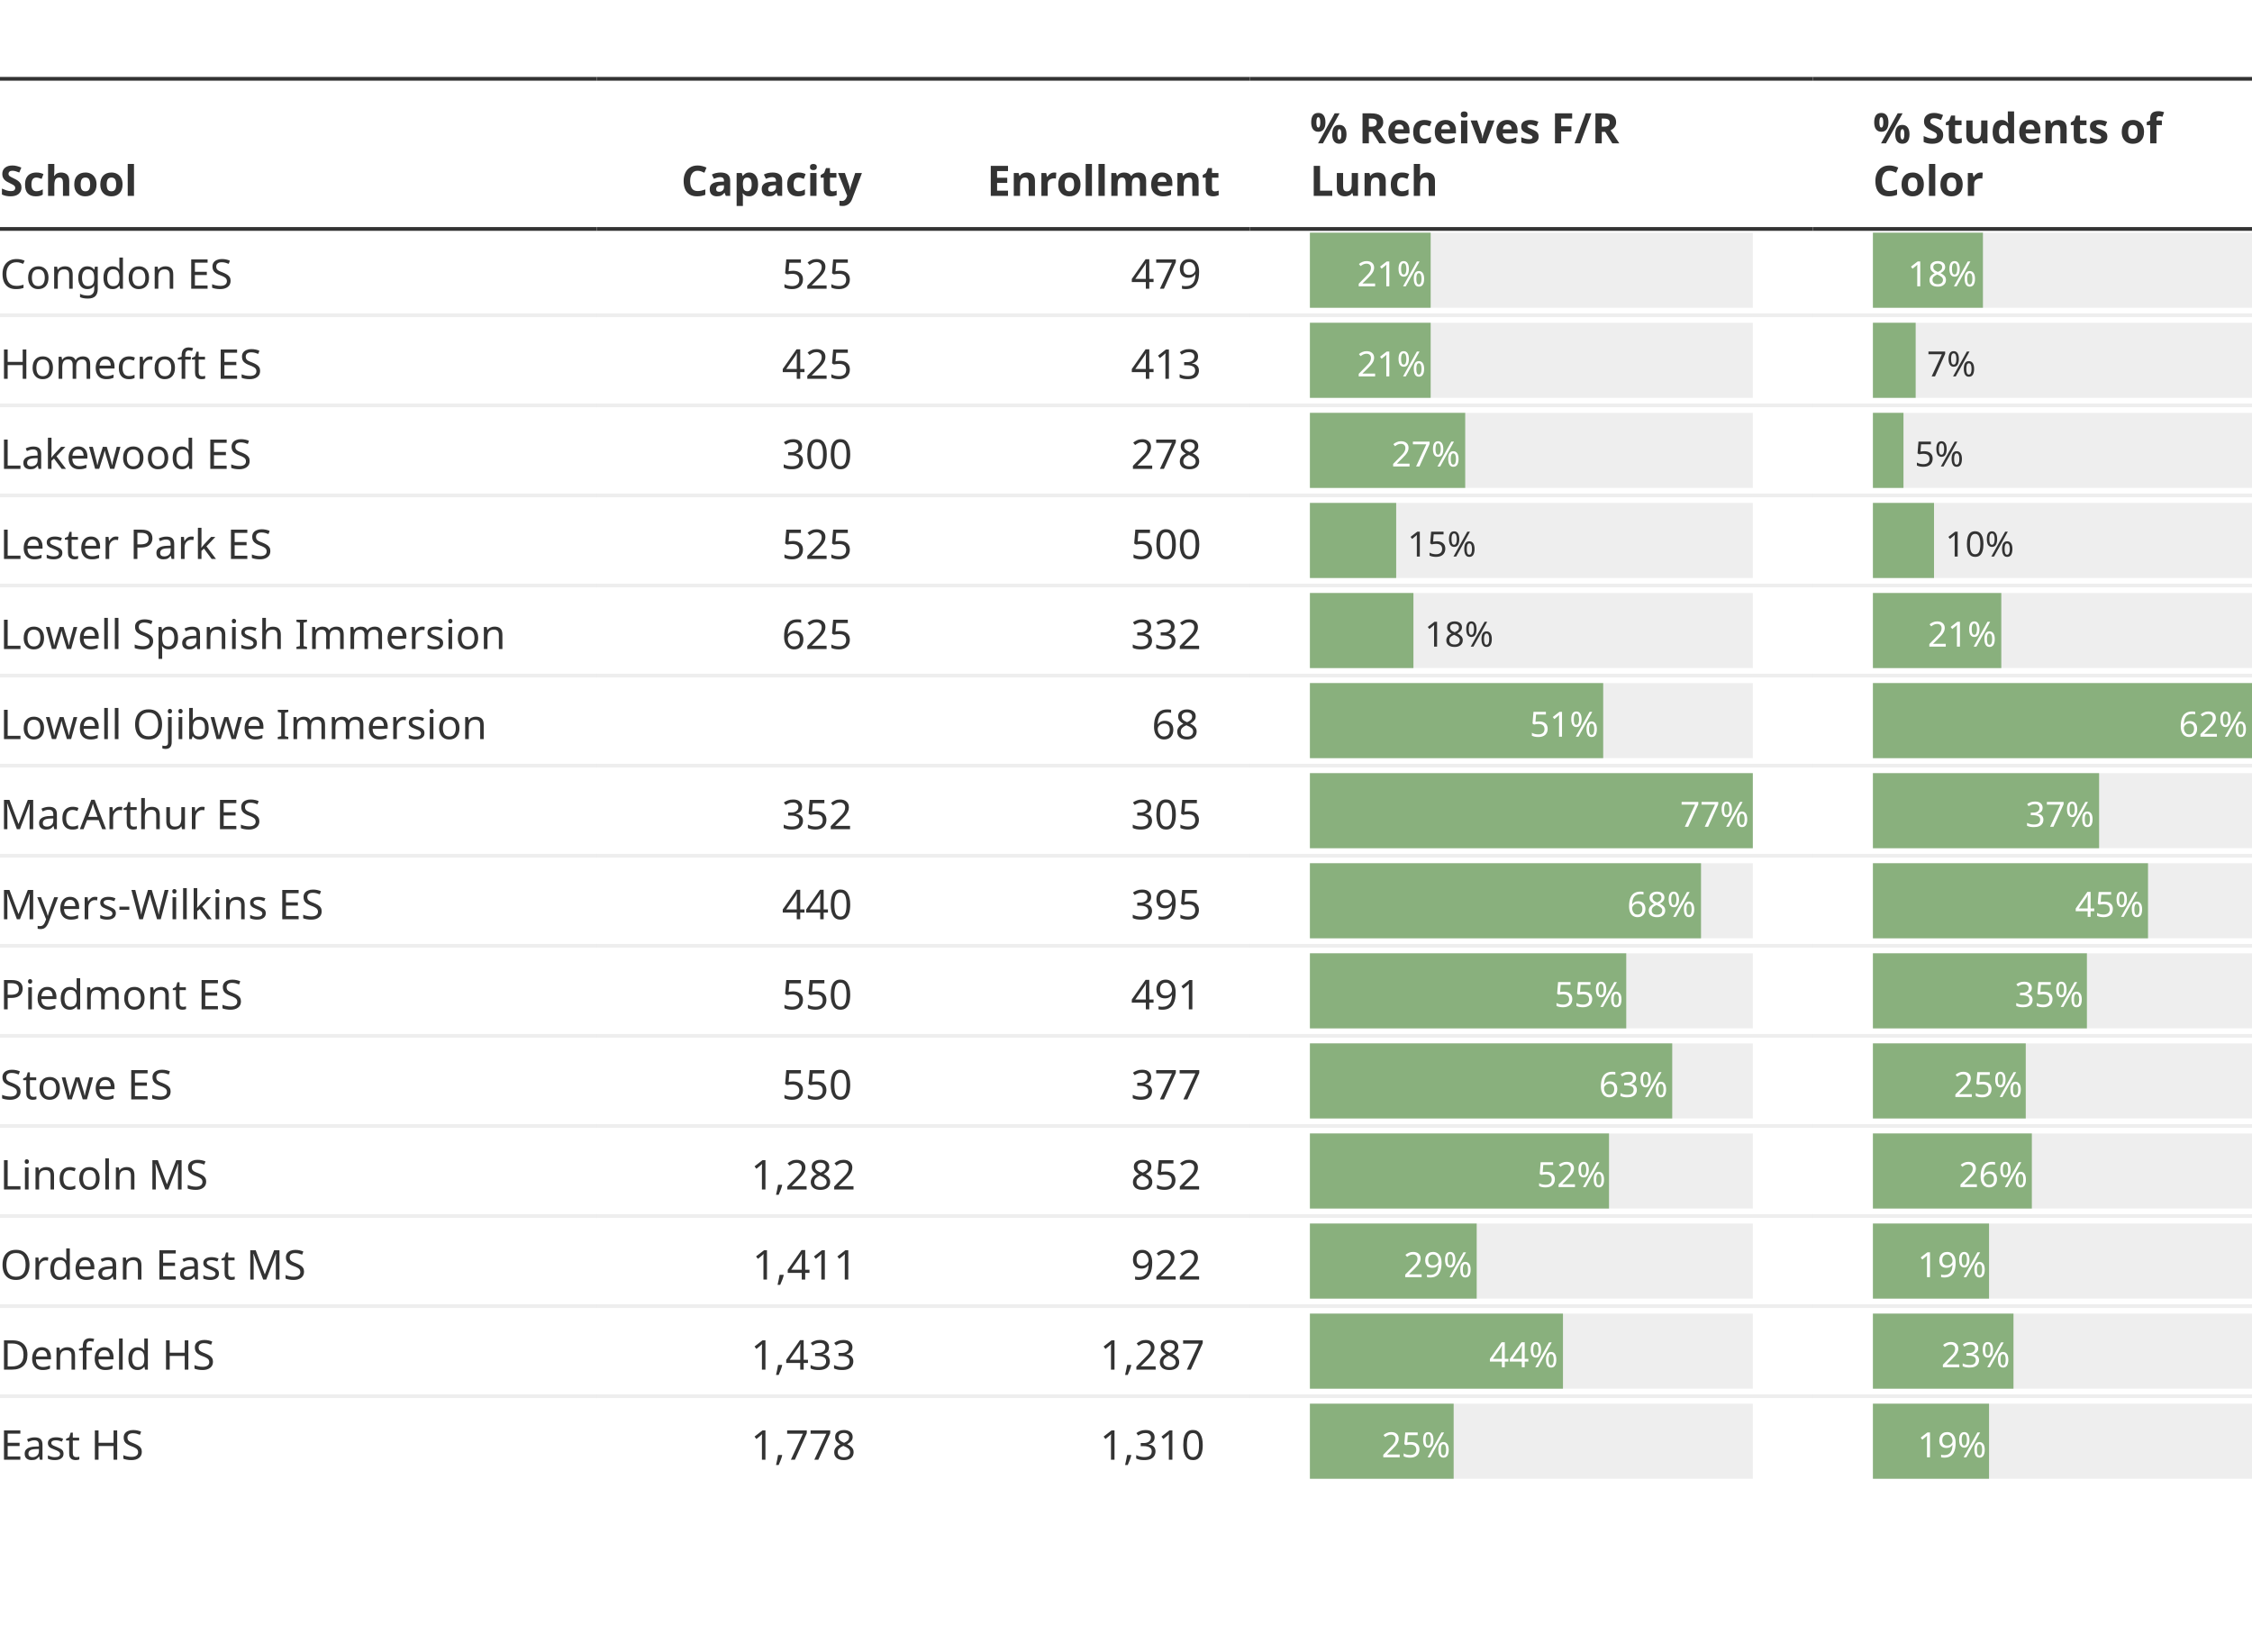
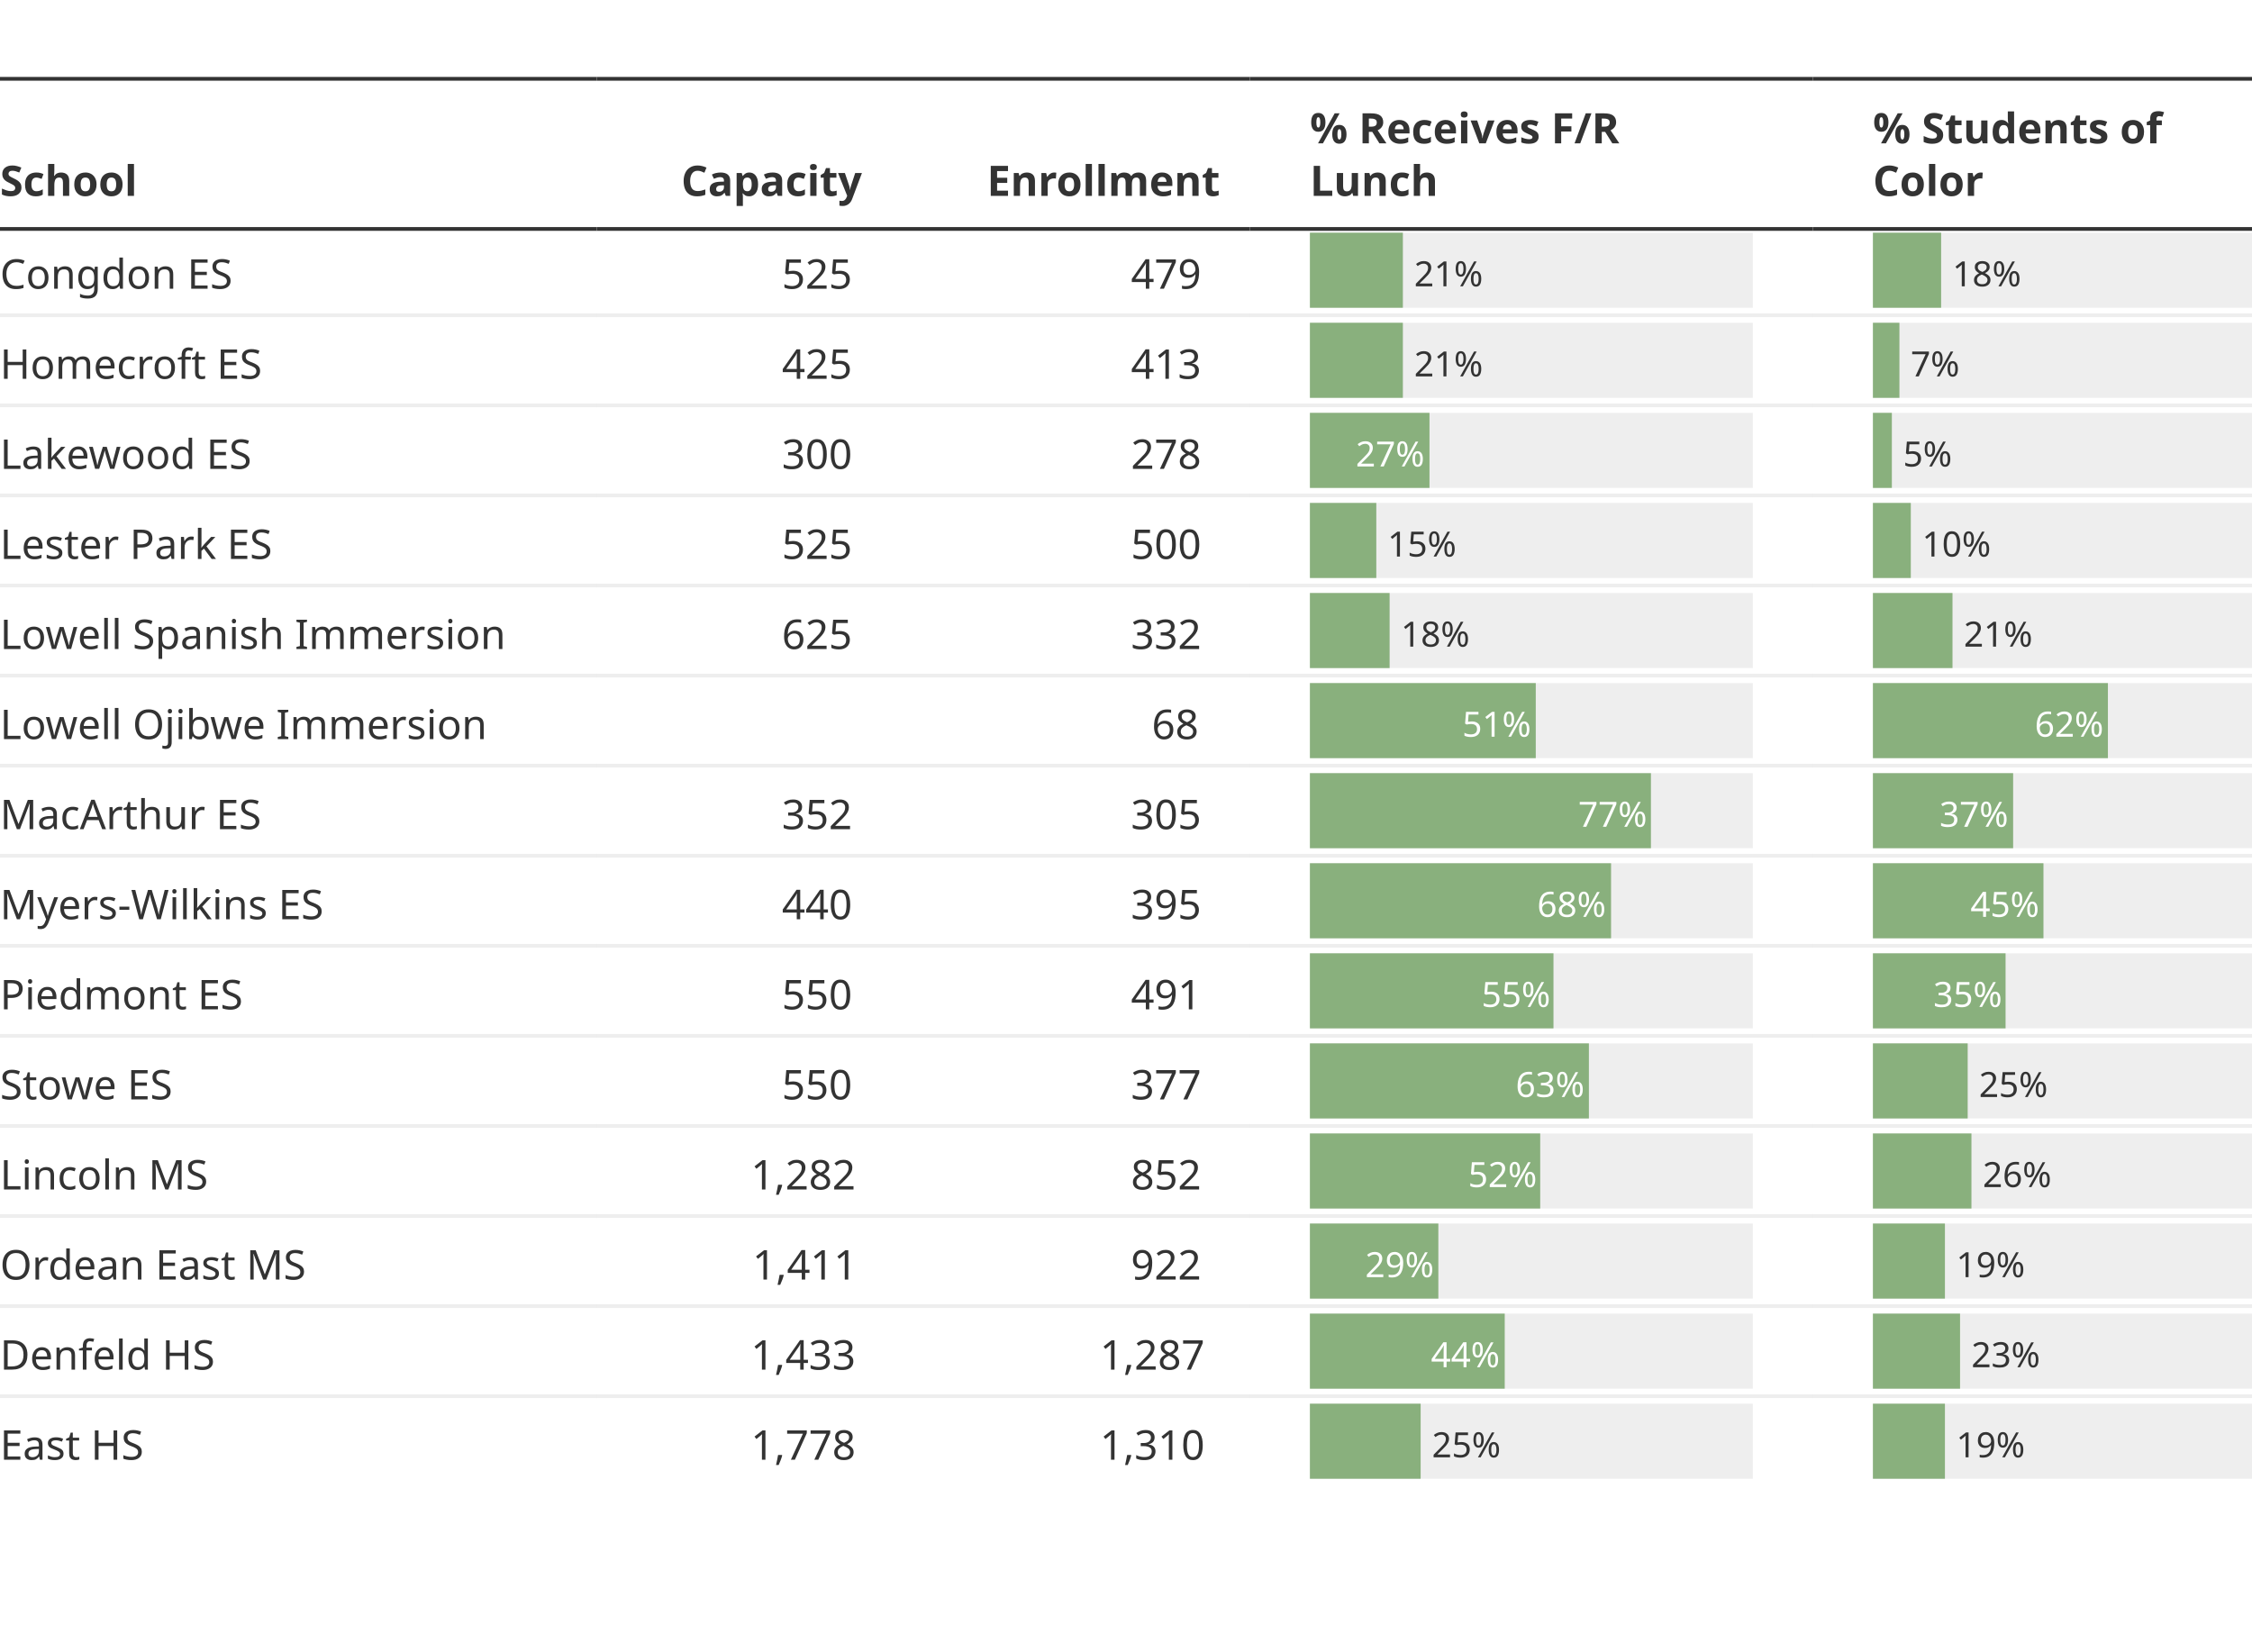
<svg xmlns="http://www.w3.org/2000/svg" id="exportSvg" width="600" height="440">
  <defs />
  <g>
    <g id="header-svg" />
    <g id="chart-svg">
      <g id="table-svg">
        <g id="tbody-svg">
          <g id="row-svg" clip-path="url(#rect-mask-row-0)">
            <clipPath id="rect-mask-row-0">
              <rect x="0" y="61" width="600" height="23" />
            </clipPath>
            <g id="cell-svg">
              <text transform="translate(0, 66)" fill="rgb(51,51,51)" style="opacity: 1; font-family: BentonSans; font-weight: 300; font-size: 10.92px;">
                <tspan x="0" dy="10.92">Congdon ES</tspan>
              </text>
            </g>
            <g id="cell-svg">
              <text transform="translate(192.7031, 66)" fill="rgb(51,51,51)" style="opacity: 1; font-family: BentonSans; font-weight: 300; font-size: 10.92px;">
                <tspan x="15.609" dy="10.92">525</tspan>
              </text>
            </g>
            <g id="cell-svg">
              <text transform="translate(285.7031, 66)" fill="rgb(51,51,51)" style="opacity: 1; font-family: BentonSans; font-weight: 300; font-size: 10.92px;">
                <tspan x="15.609" dy="10.92">479</tspan>
              </text>
            </g>
            <g id="cell-svg">
              <rect width="118" height="20" transform="translate(349, 62)" fill="rgba(0,0,0,0.067)" style="fill-opacity: 0.067; opacity: 1; fill: rgb(0, 0, 0);" />
-               <rect width="32.172" height="20" transform="translate(349, 62)" fill="rgb(137,176,125)" style="opacity: 1; fill: rgb(137, 176, 125);" />
-               <text transform="translate(349.5625, 67)" fill="rgb(255,255,255)" style="opacity: 1; font-family: BentonSans; font-weight: 300; font-size: 9.282px;">
-                 <tspan x="11.984" dy="9.282">21%</tspan>
+               <rect width="24.766" height="20" transform="translate(349, 62)" fill="rgb(137,176,125)" style="opacity: 1; fill: rgb(137, 176, 125);" />
+               <text transform="translate(376.7656, 67)" fill="rgb(51,51,51)" style="opacity: 1; font-family: BentonSans; font-weight: 300; font-size: 9.282px;">
+                 <tspan x="0" dy="9.282">21%</tspan>
              </text>
            </g>
            <g id="cell-svg">
              <rect width="101" height="20" transform="translate(499, 62)" fill="rgba(0,0,0,0.067)" style="fill-opacity: 0.067; opacity: 1; fill: rgb(0, 0, 0);" />
-               <rect width="29.312" height="20" transform="translate(499, 62)" fill="rgb(137,176,125)" style="opacity: 1; fill: rgb(137, 176, 125);" />
-               <text transform="translate(496.3281, 67)" fill="rgb(255,255,255)" style="opacity: 1; font-family: BentonSans; font-weight: 300; font-size: 9.282px;">
-                 <tspan x="11.984" dy="9.282">18%</tspan>
+               <rect width="18.172" height="20" transform="translate(499, 62)" fill="rgb(137,176,125)" style="opacity: 1; fill: rgb(137, 176, 125);" />
+               <text transform="translate(520.1719, 67)" fill="rgb(51,51,51)" style="opacity: 1; font-family: BentonSans; font-weight: 300; font-size: 9.282px;">
+                 <tspan x="0" dy="9.282">18%</tspan>
              </text>
            </g>
          </g>
          <g id="row-svg" clip-path="url(#rect-mask-row-1)">
            <clipPath id="rect-mask-row-1">
              <rect x="0" y="84" width="600" height="24" />
            </clipPath>
            <g id="cell-svg">
              <text transform="translate(0, 90)" fill="rgb(51,51,51)" style="opacity: 1; font-family: BentonSans; font-weight: 300; font-size: 10.92px;">
                <tspan x="0" dy="10.92">Homecroft ES</tspan>
              </text>
            </g>
            <g id="cell-svg">
              <text transform="translate(192.7031, 90)" fill="rgb(51,51,51)" style="opacity: 1; font-family: BentonSans; font-weight: 300; font-size: 10.92px;">
                <tspan x="15.609" dy="10.92">425</tspan>
              </text>
            </g>
            <g id="cell-svg">
              <text transform="translate(285.7031, 90)" fill="rgb(51,51,51)" style="opacity: 1; font-family: BentonSans; font-weight: 300; font-size: 10.92px;">
                <tspan x="15.609" dy="10.92">413</tspan>
              </text>
            </g>
            <g id="cell-svg">
              <rect width="118" height="20" transform="translate(349, 86)" fill="rgba(0,0,0,0.067)" style="fill-opacity: 0.067; opacity: 1; fill: rgb(0, 0, 0);" />
-               <rect width="32.172" height="20" transform="translate(349, 86)" fill="rgb(137,176,125)" style="opacity: 1; fill: rgb(137, 176, 125);" />
-               <text transform="translate(349.5625, 91)" fill="rgb(255,255,255)" style="opacity: 1; font-family: BentonSans; font-weight: 300; font-size: 9.282px;">
-                 <tspan x="11.984" dy="9.282">21%</tspan>
+               <rect width="24.766" height="20" transform="translate(349, 86)" fill="rgb(137,176,125)" style="opacity: 1; fill: rgb(137, 176, 125);" />
+               <text transform="translate(376.7656, 91)" fill="rgb(51,51,51)" style="opacity: 1; font-family: BentonSans; font-weight: 300; font-size: 9.282px;">
+                 <tspan x="0" dy="9.282">21%</tspan>
              </text>
            </g>
            <g id="cell-svg">
              <rect width="101" height="20" transform="translate(499, 86)" fill="rgba(0,0,0,0.067)" style="fill-opacity: 0.067; opacity: 1; fill: rgb(0, 0, 0);" />
-               <rect width="11.391" height="20" transform="translate(499, 86)" fill="rgb(137,176,125)" style="opacity: 1; fill: rgb(137, 176, 125);" />
-               <text transform="translate(513.3906, 91)" fill="rgb(51,51,51)" style="opacity: 1; font-family: BentonSans; font-weight: 300; font-size: 9.282px;">
+               <rect width="7.062" height="20" transform="translate(499, 86)" fill="rgb(137,176,125)" style="opacity: 1; fill: rgb(137, 176, 125);" />
+               <text transform="translate(509.0625, 91)" fill="rgb(51,51,51)" style="opacity: 1; font-family: BentonSans; font-weight: 300; font-size: 9.282px;">
                <tspan x="0" dy="9.282">7%</tspan>
              </text>
            </g>
          </g>
          <g id="row-svg" clip-path="url(#rect-mask-row-2)">
            <clipPath id="rect-mask-row-2">
              <rect x="0" y="108" width="600" height="24" />
            </clipPath>
            <g id="cell-svg">
              <text transform="translate(0, 114)" fill="rgb(51,51,51)" style="opacity: 1; font-family: BentonSans; font-weight: 300; font-size: 10.92px;">
                <tspan x="0" dy="10.92">Lakewood ES</tspan>
              </text>
            </g>
            <g id="cell-svg">
              <text transform="translate(192.7031, 114)" fill="rgb(51,51,51)" style="opacity: 1; font-family: BentonSans; font-weight: 300; font-size: 10.92px;">
                <tspan x="15.609" dy="10.92">300</tspan>
              </text>
            </g>
            <g id="cell-svg">
              <text transform="translate(285.7031, 114)" fill="rgb(51,51,51)" style="opacity: 1; font-family: BentonSans; font-weight: 300; font-size: 10.92px;">
                <tspan x="15.609" dy="10.92">278</tspan>
              </text>
            </g>
            <g id="cell-svg">
              <rect width="118" height="20" transform="translate(349, 110)" fill="rgba(0,0,0,0.067)" style="fill-opacity: 0.067; opacity: 1; fill: rgb(0, 0, 0);" />
-               <rect width="41.375" height="20" transform="translate(349, 110)" fill="rgb(137,176,125)" style="opacity: 1; fill: rgb(137, 176, 125);" />
-               <text transform="translate(357.7344, 115)" fill="rgb(255,255,255)" style="opacity: 1; font-family: BentonSans; font-weight: 300; font-size: 9.282px;">
+               <rect width="31.859" height="20" transform="translate(349, 110)" fill="rgb(137,176,125)" style="opacity: 1; fill: rgb(137, 176, 125);" />
+               <text transform="translate(348.2188, 115)" fill="rgb(255,255,255)" style="opacity: 1; font-family: BentonSans; font-weight: 300; font-size: 9.282px;">
                <tspan x="12.984" dy="9.282">27%</tspan>
              </text>
            </g>
            <g id="cell-svg">
              <rect width="101" height="20" transform="translate(499, 110)" fill="rgba(0,0,0,0.067)" style="fill-opacity: 0.067; opacity: 1; fill: rgb(0, 0, 0);" />
-               <rect width="8.141" height="20" transform="translate(499, 110)" fill="rgb(137,176,125)" style="opacity: 1; fill: rgb(137, 176, 125);" />
-               <text transform="translate(510.1406, 115)" fill="rgb(51,51,51)" style="opacity: 1; font-family: BentonSans; font-weight: 300; font-size: 9.282px;">
+               <rect width="5.047" height="20" transform="translate(499, 110)" fill="rgb(137,176,125)" style="opacity: 1; fill: rgb(137, 176, 125);" />
+               <text transform="translate(507.0469, 115)" fill="rgb(51,51,51)" style="opacity: 1; font-family: BentonSans; font-weight: 300; font-size: 9.282px;">
                <tspan x="0" dy="9.282">5%</tspan>
              </text>
            </g>
          </g>
          <g id="row-svg" clip-path="url(#rect-mask-row-3)">
            <clipPath id="rect-mask-row-3">
              <rect x="0" y="132" width="600" height="24" />
            </clipPath>
            <g id="cell-svg">
              <text transform="translate(0, 138)" fill="rgb(51,51,51)" style="opacity: 1; font-family: BentonSans; font-weight: 300; font-size: 10.92px;">
                <tspan x="0" dy="10.92">Lester Park ES</tspan>
              </text>
            </g>
            <g id="cell-svg">
              <text transform="translate(192.7031, 138)" fill="rgb(51,51,51)" style="opacity: 1; font-family: BentonSans; font-weight: 300; font-size: 10.92px;">
                <tspan x="15.609" dy="10.92">525</tspan>
              </text>
            </g>
            <g id="cell-svg">
              <text transform="translate(285.7031, 138)" fill="rgb(51,51,51)" style="opacity: 1; font-family: BentonSans; font-weight: 300; font-size: 10.92px;">
                <tspan x="15.609" dy="10.92">500</tspan>
              </text>
            </g>
            <g id="cell-svg">
              <rect width="118" height="20" transform="translate(349, 134)" fill="rgba(0,0,0,0.067)" style="fill-opacity: 0.067; opacity: 1; fill: rgb(0, 0, 0);" />
-               <rect width="22.984" height="20" transform="translate(349, 134)" fill="rgb(137,176,125)" style="opacity: 1; fill: rgb(137, 176, 125);" />
-               <text transform="translate(374.9844, 139)" fill="rgb(51,51,51)" style="opacity: 1; font-family: BentonSans; font-weight: 300; font-size: 9.282px;">
+               <rect width="17.688" height="20" transform="translate(349, 134)" fill="rgb(137,176,125)" style="opacity: 1; fill: rgb(137, 176, 125);" />
+               <text transform="translate(369.6875, 139)" fill="rgb(51,51,51)" style="opacity: 1; font-family: BentonSans; font-weight: 300; font-size: 9.282px;">
                <tspan x="0" dy="9.282">15%</tspan>
              </text>
            </g>
            <g id="cell-svg">
              <rect width="101" height="20" transform="translate(499, 134)" fill="rgba(0,0,0,0.067)" style="fill-opacity: 0.067; opacity: 1; fill: rgb(0, 0, 0);" />
-               <rect width="16.281" height="20" transform="translate(499, 134)" fill="rgb(137,176,125)" style="opacity: 1; fill: rgb(137, 176, 125);" />
-               <text transform="translate(518.2812, 139)" fill="rgb(51,51,51)" style="opacity: 1; font-family: BentonSans; font-weight: 300; font-size: 9.282px;">
+               <rect width="10.094" height="20" transform="translate(499, 134)" fill="rgb(137,176,125)" style="opacity: 1; fill: rgb(137, 176, 125);" />
+               <text transform="translate(512.0938, 139)" fill="rgb(51,51,51)" style="opacity: 1; font-family: BentonSans; font-weight: 300; font-size: 9.282px;">
                <tspan x="0" dy="9.282">10%</tspan>
              </text>
            </g>
          </g>
          <g id="row-svg" clip-path="url(#rect-mask-row-4)">
            <clipPath id="rect-mask-row-4">
              <rect x="0" y="156" width="600" height="24" />
            </clipPath>
            <g id="cell-svg">
              <text transform="translate(0, 162)" fill="rgb(51,51,51)" style="opacity: 1; font-family: BentonSans; font-weight: 300; font-size: 10.92px;">
                <tspan x="0" dy="10.92">Lowell Spanish Immersion</tspan>
              </text>
            </g>
            <g id="cell-svg">
              <text transform="translate(192.7031, 162)" fill="rgb(51,51,51)" style="opacity: 1; font-family: BentonSans; font-weight: 300; font-size: 10.92px;">
                <tspan x="15.609" dy="10.92">625</tspan>
              </text>
            </g>
            <g id="cell-svg">
              <text transform="translate(285.7031, 162)" fill="rgb(51,51,51)" style="opacity: 1; font-family: BentonSans; font-weight: 300; font-size: 10.92px;">
                <tspan x="15.609" dy="10.92">332</tspan>
              </text>
            </g>
            <g id="cell-svg">
              <rect width="118" height="20" transform="translate(349, 158)" fill="rgba(0,0,0,0.067)" style="fill-opacity: 0.067; opacity: 1; fill: rgb(0, 0, 0);" />
-               <rect width="27.578" height="20" transform="translate(349, 158)" fill="rgb(137,176,125)" style="opacity: 1; fill: rgb(137, 176, 125);" />
-               <text transform="translate(379.5781, 163)" fill="rgb(51,51,51)" style="opacity: 1; font-family: BentonSans; font-weight: 300; font-size: 9.282px;">
+               <rect width="21.234" height="20" transform="translate(349, 158)" fill="rgb(137,176,125)" style="opacity: 1; fill: rgb(137, 176, 125);" />
+               <text transform="translate(373.2344, 163)" fill="rgb(51,51,51)" style="opacity: 1; font-family: BentonSans; font-weight: 300; font-size: 9.282px;">
                <tspan x="0" dy="9.282">18%</tspan>
              </text>
            </g>
            <g id="cell-svg">
              <rect width="101" height="20" transform="translate(499, 158)" fill="rgba(0,0,0,0.067)" style="fill-opacity: 0.067; opacity: 1; fill: rgb(0, 0, 0);" />
-               <rect width="34.203" height="20" transform="translate(499, 158)" fill="rgb(137,176,125)" style="opacity: 1; fill: rgb(137, 176, 125);" />
-               <text transform="translate(501.5938, 163)" fill="rgb(255,255,255)" style="opacity: 1; font-family: BentonSans; font-weight: 300; font-size: 9.282px;">
-                 <tspan x="11.984" dy="9.282">21%</tspan>
+               <rect width="21.203" height="20" transform="translate(499, 158)" fill="rgb(137,176,125)" style="opacity: 1; fill: rgb(137, 176, 125);" />
+               <text transform="translate(523.2031, 163)" fill="rgb(51,51,51)" style="opacity: 1; font-family: BentonSans; font-weight: 300; font-size: 9.282px;">
+                 <tspan x="0" dy="9.282">21%</tspan>
              </text>
            </g>
          </g>
          <g id="row-svg" clip-path="url(#rect-mask-row-5)">
            <clipPath id="rect-mask-row-5">
              <rect x="0" y="180" width="600" height="24" />
            </clipPath>
            <g id="cell-svg">
              <text transform="translate(0, 186)" fill="rgb(51,51,51)" style="opacity: 1; font-family: BentonSans; font-weight: 300; font-size: 10.92px;">
                <tspan x="0" dy="10.92">Lowell Ojibwe Immersion</tspan>
              </text>
            </g>
            <g id="cell-svg">
              <text transform="translate(292.7969, 186)" fill="rgb(51,51,51)" style="opacity: 1; font-family: BentonSans; font-weight: 300; font-size: 10.92px;">
                <tspan x="14.078" dy="10.92">68</tspan>
              </text>
            </g>
            <g id="cell-svg">
              <rect width="118" height="20" transform="translate(349, 182)" fill="rgba(0,0,0,0.067)" style="fill-opacity: 0.067; opacity: 1; fill: rgb(0, 0, 0);" />
-               <rect width="78.141" height="20" transform="translate(349, 182)" fill="rgb(137,176,125)" style="opacity: 1; fill: rgb(137, 176, 125);" />
-               <text transform="translate(395.5781, 187)" fill="rgb(255,255,255)" style="opacity: 1; font-family: BentonSans; font-weight: 300; font-size: 9.282px;">
+               <rect width="60.172" height="20" transform="translate(349, 182)" fill="rgb(137,176,125)" style="opacity: 1; fill: rgb(137, 176, 125);" />
+               <text transform="translate(377.6094, 187)" fill="rgb(255,255,255)" style="opacity: 1; font-family: BentonSans; font-weight: 300; font-size: 9.282px;">
                <tspan x="11.984" dy="9.282">51%</tspan>
              </text>
            </g>
            <g id="cell-svg">
              <rect width="101" height="20" transform="translate(499, 182)" fill="rgba(0,0,0,0.067)" style="fill-opacity: 0.067; opacity: 1; fill: rgb(0, 0, 0);" />
-               <rect width="101" height="20" transform="translate(499, 182)" fill="rgb(137,176,125)" style="opacity: 1; fill: rgb(137, 176, 125);" />
-               <text transform="translate(566.5156, 187)" fill="rgb(255,255,255)" style="opacity: 1; font-family: BentonSans; font-weight: 300; font-size: 9.282px;">
+               <rect width="62.609" height="20" transform="translate(499, 182)" fill="rgb(137,176,125)" style="opacity: 1; fill: rgb(137, 176, 125);" />
+               <text transform="translate(528.125, 187)" fill="rgb(255,255,255)" style="opacity: 1; font-family: BentonSans; font-weight: 300; font-size: 9.282px;">
                <tspan x="13.984" dy="9.282">62%</tspan>
              </text>
            </g>
          </g>
          <g id="row-svg" clip-path="url(#rect-mask-row-6)">
            <clipPath id="rect-mask-row-6">
              <rect x="0" y="204" width="600" height="24" />
            </clipPath>
            <g id="cell-svg">
              <text transform="translate(0, 210)" fill="rgb(51,51,51)" style="opacity: 1; font-family: BentonSans; font-weight: 300; font-size: 10.92px;">
                <tspan x="0" dy="10.92">MacArthur ES</tspan>
              </text>
            </g>
            <g id="cell-svg">
              <text transform="translate(192.7031, 210)" fill="rgb(51,51,51)" style="opacity: 1; font-family: BentonSans; font-weight: 300; font-size: 10.92px;">
                <tspan x="15.609" dy="10.92">352</tspan>
              </text>
            </g>
            <g id="cell-svg">
              <text transform="translate(285.7031, 210)" fill="rgb(51,51,51)" style="opacity: 1; font-family: BentonSans; font-weight: 300; font-size: 10.92px;">
                <tspan x="15.609" dy="10.92">305</tspan>
              </text>
            </g>
            <g id="cell-svg">
              <rect width="118" height="20" transform="translate(349, 206)" fill="rgba(0,0,0,0.067)" style="fill-opacity: 0.067; opacity: 1; fill: rgb(0, 0, 0);" />
-               <rect width="118" height="20" transform="translate(349, 206)" fill="rgb(137,176,125)" style="opacity: 1; fill: rgb(137, 176, 125);" />
-               <text transform="translate(434.6406, 211)" fill="rgb(255,255,255)" style="opacity: 1; font-family: BentonSans; font-weight: 300; font-size: 9.282px;">
+               <rect width="90.859" height="20" transform="translate(349, 206)" fill="rgb(137,176,125)" style="opacity: 1; fill: rgb(137, 176, 125);" />
+               <text transform="translate(407.5, 211)" fill="rgb(255,255,255)" style="opacity: 1; font-family: BentonSans; font-weight: 300; font-size: 9.282px;">
                <tspan x="12.984" dy="9.282">77%</tspan>
              </text>
            </g>
            <g id="cell-svg">
              <rect width="101" height="20" transform="translate(499, 206)" fill="rgba(0,0,0,0.067)" style="fill-opacity: 0.067; opacity: 1; fill: rgb(0, 0, 0);" />
-               <rect width="60.266" height="20" transform="translate(499, 206)" fill="rgb(137,176,125)" style="opacity: 1; fill: rgb(137, 176, 125);" />
-               <text transform="translate(526.6562, 211)" fill="rgb(255,255,255)" style="opacity: 1; font-family: BentonSans; font-weight: 300; font-size: 9.282px;">
+               <rect width="37.359" height="20" transform="translate(499, 206)" fill="rgb(137,176,125)" style="opacity: 1; fill: rgb(137, 176, 125);" />
+               <text transform="translate(503.75, 211)" fill="rgb(255,255,255)" style="opacity: 1; font-family: BentonSans; font-weight: 300; font-size: 9.282px;">
                <tspan x="12.984" dy="9.282">37%</tspan>
              </text>
            </g>
          </g>
          <g id="row-svg" clip-path="url(#rect-mask-row-7)">
            <clipPath id="rect-mask-row-7">
              <rect x="0" y="228" width="600" height="24" />
            </clipPath>
            <g id="cell-svg">
              <text transform="translate(0, 234)" fill="rgb(51,51,51)" style="opacity: 1; font-family: BentonSans; font-weight: 300; font-size: 10.92px;">
                <tspan x="0" dy="10.92">Myers-Wilkins ES</tspan>
              </text>
            </g>
            <g id="cell-svg">
              <text transform="translate(192.7031, 234)" fill="rgb(51,51,51)" style="opacity: 1; font-family: BentonSans; font-weight: 300; font-size: 10.92px;">
                <tspan x="15.609" dy="10.92">440</tspan>
              </text>
            </g>
            <g id="cell-svg">
              <text transform="translate(285.7031, 234)" fill="rgb(51,51,51)" style="opacity: 1; font-family: BentonSans; font-weight: 300; font-size: 10.92px;">
                <tspan x="15.609" dy="10.92">395</tspan>
              </text>
            </g>
            <g id="cell-svg">
              <rect width="118" height="20" transform="translate(349, 230)" fill="rgba(0,0,0,0.067)" style="fill-opacity: 0.067; opacity: 1; fill: rgb(0, 0, 0);" />
-               <rect width="104.203" height="20" transform="translate(349, 230)" fill="rgb(137,176,125)" style="opacity: 1; fill: rgb(137, 176, 125);" />
-               <text transform="translate(419.5312, 235)" fill="rgb(255,255,255)" style="opacity: 1; font-family: BentonSans; font-weight: 300; font-size: 9.282px;">
+               <rect width="80.234" height="20" transform="translate(349, 230)" fill="rgb(137,176,125)" style="opacity: 1; fill: rgb(137, 176, 125);" />
+               <text transform="translate(395.5625, 235)" fill="rgb(255,255,255)" style="opacity: 1; font-family: BentonSans; font-weight: 300; font-size: 9.282px;">
                <tspan x="13.984" dy="9.282">68%</tspan>
              </text>
            </g>
            <g id="cell-svg">
              <rect width="101" height="20" transform="translate(499, 230)" fill="rgba(0,0,0,0.067)" style="fill-opacity: 0.067; opacity: 1; fill: rgb(0, 0, 0);" />
-               <rect width="73.297" height="20" transform="translate(499, 230)" fill="rgb(137,176,125)" style="opacity: 1; fill: rgb(137, 176, 125);" />
-               <text transform="translate(538.8594, 235)" fill="rgb(255,255,255)" style="opacity: 1; font-family: BentonSans; font-weight: 300; font-size: 9.282px;">
+               <rect width="45.438" height="20" transform="translate(499, 230)" fill="rgb(137,176,125)" style="opacity: 1; fill: rgb(137, 176, 125);" />
+               <text transform="translate(511, 235)" fill="rgb(255,255,255)" style="opacity: 1; font-family: BentonSans; font-weight: 300; font-size: 9.282px;">
                <tspan x="13.984" dy="9.282">45%</tspan>
              </text>
            </g>
          </g>
          <g id="row-svg" clip-path="url(#rect-mask-row-8)">
            <clipPath id="rect-mask-row-8">
              <rect x="0" y="252" width="600" height="24" />
            </clipPath>
            <g id="cell-svg">
              <text transform="translate(0, 258)" fill="rgb(51,51,51)" style="opacity: 1; font-family: BentonSans; font-weight: 300; font-size: 10.92px;">
                <tspan x="0" dy="10.92">Piedmont ES</tspan>
              </text>
            </g>
            <g id="cell-svg">
              <text transform="translate(192.7031, 258)" fill="rgb(51,51,51)" style="opacity: 1; font-family: BentonSans; font-weight: 300; font-size: 10.92px;">
                <tspan x="15.609" dy="10.92">550</tspan>
              </text>
            </g>
            <g id="cell-svg">
              <text transform="translate(285.7031, 258)" fill="rgb(51,51,51)" style="opacity: 1; font-family: BentonSans; font-weight: 300; font-size: 10.92px;">
                <tspan x="15.609" dy="10.92">491</tspan>
              </text>
            </g>
            <g id="cell-svg">
              <rect width="118" height="20" transform="translate(349, 254)" fill="rgba(0,0,0,0.067)" style="fill-opacity: 0.067; opacity: 1; fill: rgb(0, 0, 0);" />
-               <rect width="84.281" height="20" transform="translate(349, 254)" fill="rgb(137,176,125)" style="opacity: 1; fill: rgb(137, 176, 125);" />
-               <text transform="translate(400.1406, 259)" fill="rgb(255,255,255)" style="opacity: 1; font-family: BentonSans; font-weight: 300; font-size: 9.282px;">
+               <rect width="64.891" height="20" transform="translate(349, 254)" fill="rgb(137,176,125)" style="opacity: 1; fill: rgb(137, 176, 125);" />
+               <text transform="translate(380.75, 259)" fill="rgb(255,255,255)" style="opacity: 1; font-family: BentonSans; font-weight: 300; font-size: 9.282px;">
                <tspan x="13.984" dy="9.282">55%</tspan>
              </text>
            </g>
            <g id="cell-svg">
              <rect width="101" height="20" transform="translate(499, 254)" fill="rgba(0,0,0,0.067)" style="fill-opacity: 0.067; opacity: 1; fill: rgb(0, 0, 0);" />
-               <rect width="57.016" height="20" transform="translate(499, 254)" fill="rgb(137,176,125)" style="opacity: 1; fill: rgb(137, 176, 125);" />
-               <text transform="translate(522.7812, 259)" fill="rgb(255,255,255)" style="opacity: 1; font-family: BentonSans; font-weight: 300; font-size: 9.282px;">
+               <rect width="35.344" height="20" transform="translate(499, 254)" fill="rgb(137,176,125)" style="opacity: 1; fill: rgb(137, 176, 125);" />
+               <text transform="translate(501.1094, 259)" fill="rgb(255,255,255)" style="opacity: 1; font-family: BentonSans; font-weight: 300; font-size: 9.282px;">
                <tspan x="13.984" dy="9.282">35%</tspan>
              </text>
            </g>
          </g>
          <g id="row-svg" clip-path="url(#rect-mask-row-9)">
            <clipPath id="rect-mask-row-9">
              <rect x="0" y="276" width="600" height="24" />
            </clipPath>
            <g id="cell-svg">
              <text transform="translate(0, 282)" fill="rgb(51,51,51)" style="opacity: 1; font-family: BentonSans; font-weight: 300; font-size: 10.92px;">
                <tspan x="0" dy="10.92">Stowe ES</tspan>
              </text>
            </g>
            <g id="cell-svg">
              <text transform="translate(192.7031, 282)" fill="rgb(51,51,51)" style="opacity: 1; font-family: BentonSans; font-weight: 300; font-size: 10.92px;">
                <tspan x="15.609" dy="10.92">550</tspan>
              </text>
            </g>
            <g id="cell-svg">
              <text transform="translate(285.7031, 282)" fill="rgb(51,51,51)" style="opacity: 1; font-family: BentonSans; font-weight: 300; font-size: 10.92px;">
                <tspan x="15.609" dy="10.92">377</tspan>
              </text>
            </g>
            <g id="cell-svg">
              <rect width="118" height="20" transform="translate(349, 278)" fill="rgba(0,0,0,0.067)" style="fill-opacity: 0.067; opacity: 1; fill: rgb(0, 0, 0);" />
-               <rect width="96.531" height="20" transform="translate(349, 278)" fill="rgb(137,176,125)" style="opacity: 1; fill: rgb(137, 176, 125);" />
-               <text transform="translate(412.0312, 283)" fill="rgb(255,255,255)" style="opacity: 1; font-family: BentonSans; font-weight: 300; font-size: 9.282px;">
+               <rect width="74.328" height="20" transform="translate(349, 278)" fill="rgb(137,176,125)" style="opacity: 1; fill: rgb(137, 176, 125);" />
+               <text transform="translate(389.8281, 283)" fill="rgb(255,255,255)" style="opacity: 1; font-family: BentonSans; font-weight: 300; font-size: 9.282px;">
                <tspan x="13.984" dy="9.282">63%</tspan>
              </text>
            </g>
            <g id="cell-svg">
              <rect width="101" height="20" transform="translate(499, 278)" fill="rgba(0,0,0,0.067)" style="fill-opacity: 0.067; opacity: 1; fill: rgb(0, 0, 0);" />
-               <rect width="40.719" height="20" transform="translate(499, 278)" fill="rgb(137,176,125)" style="opacity: 1; fill: rgb(137, 176, 125);" />
-               <text transform="translate(506.5312, 283)" fill="rgb(255,255,255)" style="opacity: 1; font-family: BentonSans; font-weight: 300; font-size: 9.282px;">
-                 <tspan x="13.984" dy="9.282">25%</tspan>
+               <rect width="25.25" height="20" transform="translate(499, 278)" fill="rgb(137,176,125)" style="opacity: 1; fill: rgb(137, 176, 125);" />
+               <text transform="translate(527.25, 283)" fill="rgb(51,51,51)" style="opacity: 1; font-family: BentonSans; font-weight: 300; font-size: 9.282px;">
+                 <tspan x="0" dy="9.282">25%</tspan>
              </text>
            </g>
          </g>
          <g id="row-svg" clip-path="url(#rect-mask-row-10)">
            <clipPath id="rect-mask-row-10">
              <rect x="0" y="300" width="600" height="24" />
            </clipPath>
            <g id="cell-svg">
              <text transform="translate(0, 306)" fill="rgb(51,51,51)" style="opacity: 1; font-family: BentonSans; font-weight: 300; font-size: 10.92px;">
                <tspan x="0" dy="10.92">Lincoln MS</tspan>
              </text>
            </g>
            <g id="cell-svg">
              <text transform="translate(182.6406, 306)" fill="rgb(51,51,51)" style="opacity: 1; font-family: BentonSans; font-weight: 300; font-size: 10.92px;">
                <tspan x="17.422" dy="10.92">1,282</tspan>
              </text>
            </g>
            <g id="cell-svg">
              <text transform="translate(285.7031, 306)" fill="rgb(51,51,51)" style="opacity: 1; font-family: BentonSans; font-weight: 300; font-size: 10.92px;">
                <tspan x="15.609" dy="10.92">852</tspan>
              </text>
            </g>
            <g id="cell-svg">
              <rect width="118" height="20" transform="translate(349, 302)" fill="rgba(0,0,0,0.067)" style="fill-opacity: 0.067; opacity: 1; fill: rgb(0, 0, 0);" />
-               <rect width="79.688" height="20" transform="translate(349, 302)" fill="rgb(137,176,125)" style="opacity: 1; fill: rgb(137, 176, 125);" />
-               <text transform="translate(395.5, 307)" fill="rgb(255,255,255)" style="opacity: 1; font-family: BentonSans; font-weight: 300; font-size: 9.282px;">
+               <rect width="61.359" height="20" transform="translate(349, 302)" fill="rgb(137,176,125)" style="opacity: 1; fill: rgb(137, 176, 125);" />
+               <text transform="translate(377.1719, 307)" fill="rgb(255,255,255)" style="opacity: 1; font-family: BentonSans; font-weight: 300; font-size: 9.282px;">
                <tspan x="13.984" dy="9.282">52%</tspan>
              </text>
            </g>
            <g id="cell-svg">
              <rect width="101" height="20" transform="translate(499, 302)" fill="rgba(0,0,0,0.067)" style="fill-opacity: 0.067; opacity: 1; fill: rgb(0, 0, 0);" />
-               <rect width="42.344" height="20" transform="translate(499, 302)" fill="rgb(137,176,125)" style="opacity: 1; fill: rgb(137, 176, 125);" />
-               <text transform="translate(507.8906, 307)" fill="rgb(255,255,255)" style="opacity: 1; font-family: BentonSans; font-weight: 300; font-size: 9.282px;">
-                 <tspan x="13.984" dy="9.282">26%</tspan>
+               <rect width="26.25" height="20" transform="translate(499, 302)" fill="rgb(137,176,125)" style="opacity: 1; fill: rgb(137, 176, 125);" />
+               <text transform="translate(528.25, 307)" fill="rgb(51,51,51)" style="opacity: 1; font-family: BentonSans; font-weight: 300; font-size: 9.282px;">
+                 <tspan x="0" dy="9.282">26%</tspan>
              </text>
            </g>
          </g>
          <g id="row-svg" clip-path="url(#rect-mask-row-11)">
            <clipPath id="rect-mask-row-11">
              <rect x="0" y="324" width="600" height="24" />
            </clipPath>
            <g id="cell-svg">
              <text transform="translate(0, 330)" fill="rgb(51,51,51)" style="opacity: 1; font-family: BentonSans; font-weight: 300; font-size: 10.92px;">
                <tspan x="0" dy="10.92">Ordean East MS</tspan>
              </text>
            </g>
            <g id="cell-svg">
              <text transform="translate(182.6406, 330)" fill="rgb(51,51,51)" style="opacity: 1; font-family: BentonSans; font-weight: 300; font-size: 10.92px;">
                <tspan x="17.828" dy="10.92">1,411</tspan>
              </text>
            </g>
            <g id="cell-svg">
              <text transform="translate(285.7031, 330)" fill="rgb(51,51,51)" style="opacity: 1; font-family: BentonSans; font-weight: 300; font-size: 10.92px;">
                <tspan x="15.609" dy="10.92">922</tspan>
              </text>
            </g>
            <g id="cell-svg">
              <rect width="118" height="20" transform="translate(349, 326)" fill="rgba(0,0,0,0.067)" style="fill-opacity: 0.067; opacity: 1; fill: rgb(0, 0, 0);" />
-               <rect width="44.438" height="20" transform="translate(349, 326)" fill="rgb(137,176,125)" style="opacity: 1; fill: rgb(137, 176, 125);" />
-               <text transform="translate(359.9531, 331)" fill="rgb(255,255,255)" style="opacity: 1; font-family: BentonSans; font-weight: 300; font-size: 9.282px;">
+               <rect width="34.219" height="20" transform="translate(349, 326)" fill="rgb(137,176,125)" style="opacity: 1; fill: rgb(137, 176, 125);" />
+               <text transform="translate(349.7344, 331)" fill="rgb(255,255,255)" style="opacity: 1; font-family: BentonSans; font-weight: 300; font-size: 9.282px;">
                <tspan x="13.984" dy="9.282">29%</tspan>
              </text>
            </g>
            <g id="cell-svg">
              <rect width="101" height="20" transform="translate(499, 326)" fill="rgba(0,0,0,0.067)" style="fill-opacity: 0.067; opacity: 1; fill: rgb(0, 0, 0);" />
-               <rect width="30.938" height="20" transform="translate(499, 326)" fill="rgb(137,176,125)" style="opacity: 1; fill: rgb(137, 176, 125);" />
-               <text transform="translate(497.9219, 331)" fill="rgb(255,255,255)" style="opacity: 1; font-family: BentonSans; font-weight: 300; font-size: 9.282px;">
-                 <tspan x="12.984" dy="9.282">19%</tspan>
+               <rect width="19.188" height="20" transform="translate(499, 326)" fill="rgb(137,176,125)" style="opacity: 1; fill: rgb(137, 176, 125);" />
+               <text transform="translate(521.1875, 331)" fill="rgb(51,51,51)" style="opacity: 1; font-family: BentonSans; font-weight: 300; font-size: 9.282px;">
+                 <tspan x="0" dy="9.282">19%</tspan>
              </text>
            </g>
          </g>
          <g id="row-svg" clip-path="url(#rect-mask-row-12)">
            <clipPath id="rect-mask-row-12">
              <rect x="0" y="348" width="600" height="24" />
            </clipPath>
            <g id="cell-svg">
              <text transform="translate(0, 354)" fill="rgb(51,51,51)" style="opacity: 1; font-family: BentonSans; font-weight: 300; font-size: 10.92px;">
                <tspan x="0" dy="10.92">Denfeld HS</tspan>
              </text>
            </g>
            <g id="cell-svg">
              <text transform="translate(182.6406, 354)" fill="rgb(51,51,51)" style="opacity: 1; font-family: BentonSans; font-weight: 300; font-size: 10.92px;">
                <tspan x="17.422" dy="10.92">1,433</tspan>
              </text>
            </g>
            <g id="cell-svg">
              <text transform="translate(275.6406, 354)" fill="rgb(51,51,51)" style="opacity: 1; font-family: BentonSans; font-weight: 300; font-size: 10.92px;">
                <tspan x="17.422" dy="10.92">1,287</tspan>
              </text>
            </g>
            <g id="cell-svg">
              <rect width="118" height="20" transform="translate(349, 350)" fill="rgba(0,0,0,0.067)" style="fill-opacity: 0.067; opacity: 1; fill: rgb(0, 0, 0);" />
-               <rect width="67.422" height="20" transform="translate(349, 350)" fill="rgb(137,176,125)" style="opacity: 1; fill: rgb(137, 176, 125);" />
-               <text transform="translate(382.7812, 355)" fill="rgb(255,255,255)" style="opacity: 1; font-family: BentonSans; font-weight: 300; font-size: 9.282px;">
+               <rect width="51.906" height="20" transform="translate(349, 350)" fill="rgb(137,176,125)" style="opacity: 1; fill: rgb(137, 176, 125);" />
+               <text transform="translate(367.2656, 355)" fill="rgb(255,255,255)" style="opacity: 1; font-family: BentonSans; font-weight: 300; font-size: 9.282px;">
                <tspan x="13.984" dy="9.282">44%</tspan>
              </text>
            </g>
            <g id="cell-svg">
              <rect width="101" height="20" transform="translate(499, 350)" fill="rgba(0,0,0,0.067)" style="fill-opacity: 0.067; opacity: 1; fill: rgb(0, 0, 0);" />
-               <rect width="37.453" height="20" transform="translate(499, 350)" fill="rgb(137,176,125)" style="opacity: 1; fill: rgb(137, 176, 125);" />
-               <text transform="translate(503.2031, 355)" fill="rgb(255,255,255)" style="opacity: 1; font-family: BentonSans; font-weight: 300; font-size: 9.282px;">
-                 <tspan x="13.984" dy="9.282">23%</tspan>
+               <rect width="23.219" height="20" transform="translate(499, 350)" fill="rgb(137,176,125)" style="opacity: 1; fill: rgb(137, 176, 125);" />
+               <text transform="translate(525.2188, 355)" fill="rgb(51,51,51)" style="opacity: 1; font-family: BentonSans; font-weight: 300; font-size: 9.282px;">
+                 <tspan x="0" dy="9.282">23%</tspan>
              </text>
            </g>
          </g>
          <g id="row-svg" clip-path="url(#rect-mask-row-13)">
            <clipPath id="rect-mask-row-13">
              <rect x="0" y="372" width="600" height="24" />
            </clipPath>
            <g id="cell-svg">
              <text transform="translate(0, 378)" fill="rgb(51,51,51)" style="opacity: 1; font-family: BentonSans; font-weight: 300; font-size: 10.92px;">
                <tspan x="0" dy="10.92">East HS</tspan>
              </text>
            </g>
            <g id="cell-svg">
              <text transform="translate(182.6406, 378)" fill="rgb(51,51,51)" style="opacity: 1; font-family: BentonSans; font-weight: 300; font-size: 10.92px;">
                <tspan x="17.422" dy="10.92">1,778</tspan>
              </text>
            </g>
            <g id="cell-svg">
              <text transform="translate(275.6406, 378)" fill="rgb(51,51,51)" style="opacity: 1; font-family: BentonSans; font-weight: 300; font-size: 10.92px;">
                <tspan x="17.422" dy="10.92">1,310</tspan>
              </text>
            </g>
            <g id="cell-svg">
              <rect width="118" height="20" transform="translate(349, 374)" fill="rgba(0,0,0,0.067)" style="fill-opacity: 0.067; opacity: 1; fill: rgb(0, 0, 0);" />
-               <rect width="38.297" height="20" transform="translate(349, 374)" fill="rgb(137,176,125)" style="opacity: 1; fill: rgb(137, 176, 125);" />
-               <text transform="translate(354.1094, 379)" fill="rgb(255,255,255)" style="opacity: 1; font-family: BentonSans; font-weight: 300; font-size: 9.282px;">
-                 <tspan x="13.984" dy="9.282">25%</tspan>
+               <rect width="29.5" height="20" transform="translate(349, 374)" fill="rgb(137,176,125)" style="opacity: 1; fill: rgb(137, 176, 125);" />
+               <text transform="translate(381.5, 379)" fill="rgb(51,51,51)" style="opacity: 1; font-family: BentonSans; font-weight: 300; font-size: 9.282px;">
+                 <tspan x="0" dy="9.282">25%</tspan>
              </text>
            </g>
            <g id="cell-svg">
              <rect width="101" height="20" transform="translate(499, 374)" fill="rgba(0,0,0,0.067)" style="fill-opacity: 0.067; opacity: 1; fill: rgb(0, 0, 0);" />
-               <rect width="30.938" height="20" transform="translate(499, 374)" fill="rgb(137,176,125)" style="opacity: 1; fill: rgb(137, 176, 125);" />
-               <text transform="translate(497.9219, 379)" fill="rgb(255,255,255)" style="opacity: 1; font-family: BentonSans; font-weight: 300; font-size: 9.282px;">
-                 <tspan x="12.984" dy="9.282">19%</tspan>
+               <rect width="19.188" height="20" transform="translate(499, 374)" fill="rgb(137,176,125)" style="opacity: 1; fill: rgb(137, 176, 125);" />
+               <text transform="translate(521.1875, 379)" fill="rgb(51,51,51)" style="opacity: 1; font-family: BentonSans; font-weight: 300; font-size: 9.282px;">
+                 <tspan x="0" dy="9.282">19%</tspan>
              </text>
            </g>
          </g>
          <g id="borders-svg">
            <line x1="0" x2="159" y1="84" y2="84" style="stroke: rgba(0, 0, 0, 0.067); stroke-width: 1;" />
            <line x1="159" x2="240" y1="84" y2="84" style="stroke: rgba(0, 0, 0, 0.067); stroke-width: 1;" />
            <line x1="240" x2="333" y1="84" y2="84" style="stroke: rgba(0, 0, 0, 0.067); stroke-width: 1;" />
            <line x1="333" x2="483" y1="84" y2="84" style="stroke: rgba(0, 0, 0, 0.067); stroke-width: 1;" />
            <line x1="483" x2="600" y1="84" y2="84" style="stroke: rgba(0, 0, 0, 0.067); stroke-width: 1;" />
            <line x1="0" x2="159" y1="108" y2="108" style="stroke: rgba(0, 0, 0, 0.067); stroke-width: 1;" />
            <line x1="159" x2="240" y1="108" y2="108" style="stroke: rgba(0, 0, 0, 0.067); stroke-width: 1;" />
            <line x1="240" x2="333" y1="108" y2="108" style="stroke: rgba(0, 0, 0, 0.067); stroke-width: 1;" />
            <line x1="333" x2="483" y1="108" y2="108" style="stroke: rgba(0, 0, 0, 0.067); stroke-width: 1;" />
            <line x1="483" x2="600" y1="108" y2="108" style="stroke: rgba(0, 0, 0, 0.067); stroke-width: 1;" />
            <line x1="0" x2="159" y1="132" y2="132" style="stroke: rgba(0, 0, 0, 0.067); stroke-width: 1;" />
            <line x1="159" x2="240" y1="132" y2="132" style="stroke: rgba(0, 0, 0, 0.067); stroke-width: 1;" />
            <line x1="240" x2="333" y1="132" y2="132" style="stroke: rgba(0, 0, 0, 0.067); stroke-width: 1;" />
            <line x1="333" x2="483" y1="132" y2="132" style="stroke: rgba(0, 0, 0, 0.067); stroke-width: 1;" />
            <line x1="483" x2="600" y1="132" y2="132" style="stroke: rgba(0, 0, 0, 0.067); stroke-width: 1;" />
            <line x1="0" x2="159" y1="156" y2="156" style="stroke: rgba(0, 0, 0, 0.067); stroke-width: 1;" />
            <line x1="159" x2="240" y1="156" y2="156" style="stroke: rgba(0, 0, 0, 0.067); stroke-width: 1;" />
            <line x1="240" x2="333" y1="156" y2="156" style="stroke: rgba(0, 0, 0, 0.067); stroke-width: 1;" />
            <line x1="333" x2="483" y1="156" y2="156" style="stroke: rgba(0, 0, 0, 0.067); stroke-width: 1;" />
            <line x1="483" x2="600" y1="156" y2="156" style="stroke: rgba(0, 0, 0, 0.067); stroke-width: 1;" />
            <line x1="0" x2="159" y1="180" y2="180" style="stroke: rgba(0, 0, 0, 0.067); stroke-width: 1;" />
            <line x1="159" x2="240" y1="180" y2="180" style="stroke: rgba(0, 0, 0, 0.067); stroke-width: 1;" />
            <line x1="240" x2="333" y1="180" y2="180" style="stroke: rgba(0, 0, 0, 0.067); stroke-width: 1;" />
            <line x1="333" x2="483" y1="180" y2="180" style="stroke: rgba(0, 0, 0, 0.067); stroke-width: 1;" />
            <line x1="483" x2="600" y1="180" y2="180" style="stroke: rgba(0, 0, 0, 0.067); stroke-width: 1;" />
            <line x1="0" x2="159" y1="204" y2="204" style="stroke: rgba(0, 0, 0, 0.067); stroke-width: 1;" />
            <line x1="159" x2="240" y1="204" y2="204" style="stroke: rgba(0, 0, 0, 0.067); stroke-width: 1;" />
            <line x1="240" x2="333" y1="204" y2="204" style="stroke: rgba(0, 0, 0, 0.067); stroke-width: 1;" />
            <line x1="333" x2="483" y1="204" y2="204" style="stroke: rgba(0, 0, 0, 0.067); stroke-width: 1;" />
            <line x1="483" x2="600" y1="204" y2="204" style="stroke: rgba(0, 0, 0, 0.067); stroke-width: 1;" />
            <line x1="0" x2="159" y1="228" y2="228" style="stroke: rgba(0, 0, 0, 0.067); stroke-width: 1;" />
            <line x1="159" x2="240" y1="228" y2="228" style="stroke: rgba(0, 0, 0, 0.067); stroke-width: 1;" />
            <line x1="240" x2="333" y1="228" y2="228" style="stroke: rgba(0, 0, 0, 0.067); stroke-width: 1;" />
            <line x1="333" x2="483" y1="228" y2="228" style="stroke: rgba(0, 0, 0, 0.067); stroke-width: 1;" />
            <line x1="483" x2="600" y1="228" y2="228" style="stroke: rgba(0, 0, 0, 0.067); stroke-width: 1;" />
            <line x1="0" x2="159" y1="252" y2="252" style="stroke: rgba(0, 0, 0, 0.067); stroke-width: 1;" />
            <line x1="159" x2="240" y1="252" y2="252" style="stroke: rgba(0, 0, 0, 0.067); stroke-width: 1;" />
            <line x1="240" x2="333" y1="252" y2="252" style="stroke: rgba(0, 0, 0, 0.067); stroke-width: 1;" />
            <line x1="333" x2="483" y1="252" y2="252" style="stroke: rgba(0, 0, 0, 0.067); stroke-width: 1;" />
            <line x1="483" x2="600" y1="252" y2="252" style="stroke: rgba(0, 0, 0, 0.067); stroke-width: 1;" />
            <line x1="0" x2="159" y1="276" y2="276" style="stroke: rgba(0, 0, 0, 0.067); stroke-width: 1;" />
            <line x1="159" x2="240" y1="276" y2="276" style="stroke: rgba(0, 0, 0, 0.067); stroke-width: 1;" />
            <line x1="240" x2="333" y1="276" y2="276" style="stroke: rgba(0, 0, 0, 0.067); stroke-width: 1;" />
            <line x1="333" x2="483" y1="276" y2="276" style="stroke: rgba(0, 0, 0, 0.067); stroke-width: 1;" />
            <line x1="483" x2="600" y1="276" y2="276" style="stroke: rgba(0, 0, 0, 0.067); stroke-width: 1;" />
            <line x1="0" x2="159" y1="300" y2="300" style="stroke: rgba(0, 0, 0, 0.067); stroke-width: 1;" />
            <line x1="159" x2="240" y1="300" y2="300" style="stroke: rgba(0, 0, 0, 0.067); stroke-width: 1;" />
            <line x1="240" x2="333" y1="300" y2="300" style="stroke: rgba(0, 0, 0, 0.067); stroke-width: 1;" />
            <line x1="333" x2="483" y1="300" y2="300" style="stroke: rgba(0, 0, 0, 0.067); stroke-width: 1;" />
            <line x1="483" x2="600" y1="300" y2="300" style="stroke: rgba(0, 0, 0, 0.067); stroke-width: 1;" />
            <line x1="0" x2="159" y1="324" y2="324" style="stroke: rgba(0, 0, 0, 0.067); stroke-width: 1;" />
            <line x1="159" x2="240" y1="324" y2="324" style="stroke: rgba(0, 0, 0, 0.067); stroke-width: 1;" />
            <line x1="240" x2="333" y1="324" y2="324" style="stroke: rgba(0, 0, 0, 0.067); stroke-width: 1;" />
            <line x1="333" x2="483" y1="324" y2="324" style="stroke: rgba(0, 0, 0, 0.067); stroke-width: 1;" />
            <line x1="483" x2="600" y1="324" y2="324" style="stroke: rgba(0, 0, 0, 0.067); stroke-width: 1;" />
            <line x1="0" x2="159" y1="348" y2="348" style="stroke: rgba(0, 0, 0, 0.067); stroke-width: 1;" />
            <line x1="159" x2="240" y1="348" y2="348" style="stroke: rgba(0, 0, 0, 0.067); stroke-width: 1;" />
            <line x1="240" x2="333" y1="348" y2="348" style="stroke: rgba(0, 0, 0, 0.067); stroke-width: 1;" />
            <line x1="333" x2="483" y1="348" y2="348" style="stroke: rgba(0, 0, 0, 0.067); stroke-width: 1;" />
            <line x1="483" x2="600" y1="348" y2="348" style="stroke: rgba(0, 0, 0, 0.067); stroke-width: 1;" />
            <line x1="0" x2="159" y1="372" y2="372" style="stroke: rgba(0, 0, 0, 0.067); stroke-width: 1;" />
            <line x1="159" x2="240" y1="372" y2="372" style="stroke: rgba(0, 0, 0, 0.067); stroke-width: 1;" />
            <line x1="240" x2="333" y1="372" y2="372" style="stroke: rgba(0, 0, 0, 0.067); stroke-width: 1;" />
            <line x1="333" x2="483" y1="372" y2="372" style="stroke: rgba(0, 0, 0, 0.067); stroke-width: 1;" />
            <line x1="483" x2="600" y1="372" y2="372" style="stroke: rgba(0, 0, 0, 0.067); stroke-width: 1;" />
          </g>
        </g>
        <g id="thead-svg">
          <g id="row-svg" clip-path="url(#rect-mask-row-14)">
            <clipPath id="rect-mask-row-14">
              <rect x="0" y="21" width="600" height="40" />
            </clipPath>
            <g id="cell-svg">
              <text transform="translate(0, 41)" fill="rgb(51,51,51)" style="opacity: 1; font-family: BentonSans; font-weight: 700; font-size: 11.2px;">
                <tspan x="0" dy="11.2">School</tspan>
              </text>
            </g>
            <g id="cell-svg">
              <text transform="translate(165.4219, 41)" fill="rgb(51,51,51)" style="opacity: 1; font-family: BentonSans; font-weight: 700; font-size: 11.2px;">
                <tspan x="16.062" dy="11.2">Capacity</tspan>
              </text>
            </g>
            <g id="cell-svg">
              <text transform="translate(246.5156, 41)" fill="rgb(51,51,51)" style="opacity: 1; font-family: BentonSans; font-weight: 700; font-size: 11.2px;">
                <tspan x="16.438" dy="11.2">Enrollment</tspan>
              </text>
            </g>
            <g id="cell-svg">
              <g id="text-svg">
                <text transform="translate(349, 27)" fill="rgb(51,51,51)" style="opacity: 1; font-family: BentonSans; font-weight: 700; font-size: 11.2px;">
                  <tspan x="0" dy="11.2">% Receives F/R </tspan>
                </text>
                <text transform="translate(349, 41)" fill="rgb(51,51,51)" style="opacity: 1; font-family: BentonSans; font-weight: 700; font-size: 11.2px;">
                  <tspan x="0" dy="11.2">Lunch</tspan>
                </text>
              </g>
            </g>
            <g id="cell-svg">
              <g id="text-svg">
                <text transform="translate(499, 27)" fill="rgb(51,51,51)" style="opacity: 1; font-family: BentonSans; font-weight: 700; font-size: 11.2px;">
                  <tspan x="0" dy="11.2">% Students of </tspan>
                </text>
                <text transform="translate(499, 41)" fill="rgb(51,51,51)" style="opacity: 1; font-family: BentonSans; font-weight: 700; font-size: 11.2px;">
                  <tspan x="0" dy="11.2">Color</tspan>
                </text>
              </g>
            </g>
          </g>
          <g id="borders-svg">
            <line x1="0" x2="159" y1="21" y2="21" style="stroke: rgb(51, 51, 51); stroke-width: 1;" />
            <line x1="0" x2="159" y1="61" y2="61" style="stroke: rgb(51, 51, 51); stroke-width: 1;" />
            <line x1="159" x2="240" y1="21" y2="21" style="stroke: rgb(51, 51, 51); stroke-width: 1;" />
            <line x1="159" x2="240" y1="61" y2="61" style="stroke: rgb(51, 51, 51); stroke-width: 1;" />
            <line x1="240" x2="333" y1="21" y2="21" style="stroke: rgb(51, 51, 51); stroke-width: 1;" />
            <line x1="240" x2="333" y1="61" y2="61" style="stroke: rgb(51, 51, 51); stroke-width: 1;" />
            <line x1="333" x2="483" y1="21" y2="21" style="stroke: rgb(51, 51, 51); stroke-width: 1;" />
            <line x1="333" x2="483" y1="61" y2="61" style="stroke: rgb(51, 51, 51); stroke-width: 1;" />
            <line x1="483" x2="600" y1="21" y2="21" style="stroke: rgb(51, 51, 51); stroke-width: 1;" />
            <line x1="483" x2="600" y1="61" y2="61" style="stroke: rgb(51, 51, 51); stroke-width: 1;" />
          </g>
        </g>
      </g>
    </g>
    <g id="footer-svg">
      <g id="footer-inner-svg">
        <g id="footer-main-svg" />
      </g>
    </g>
  </g>
</svg>
